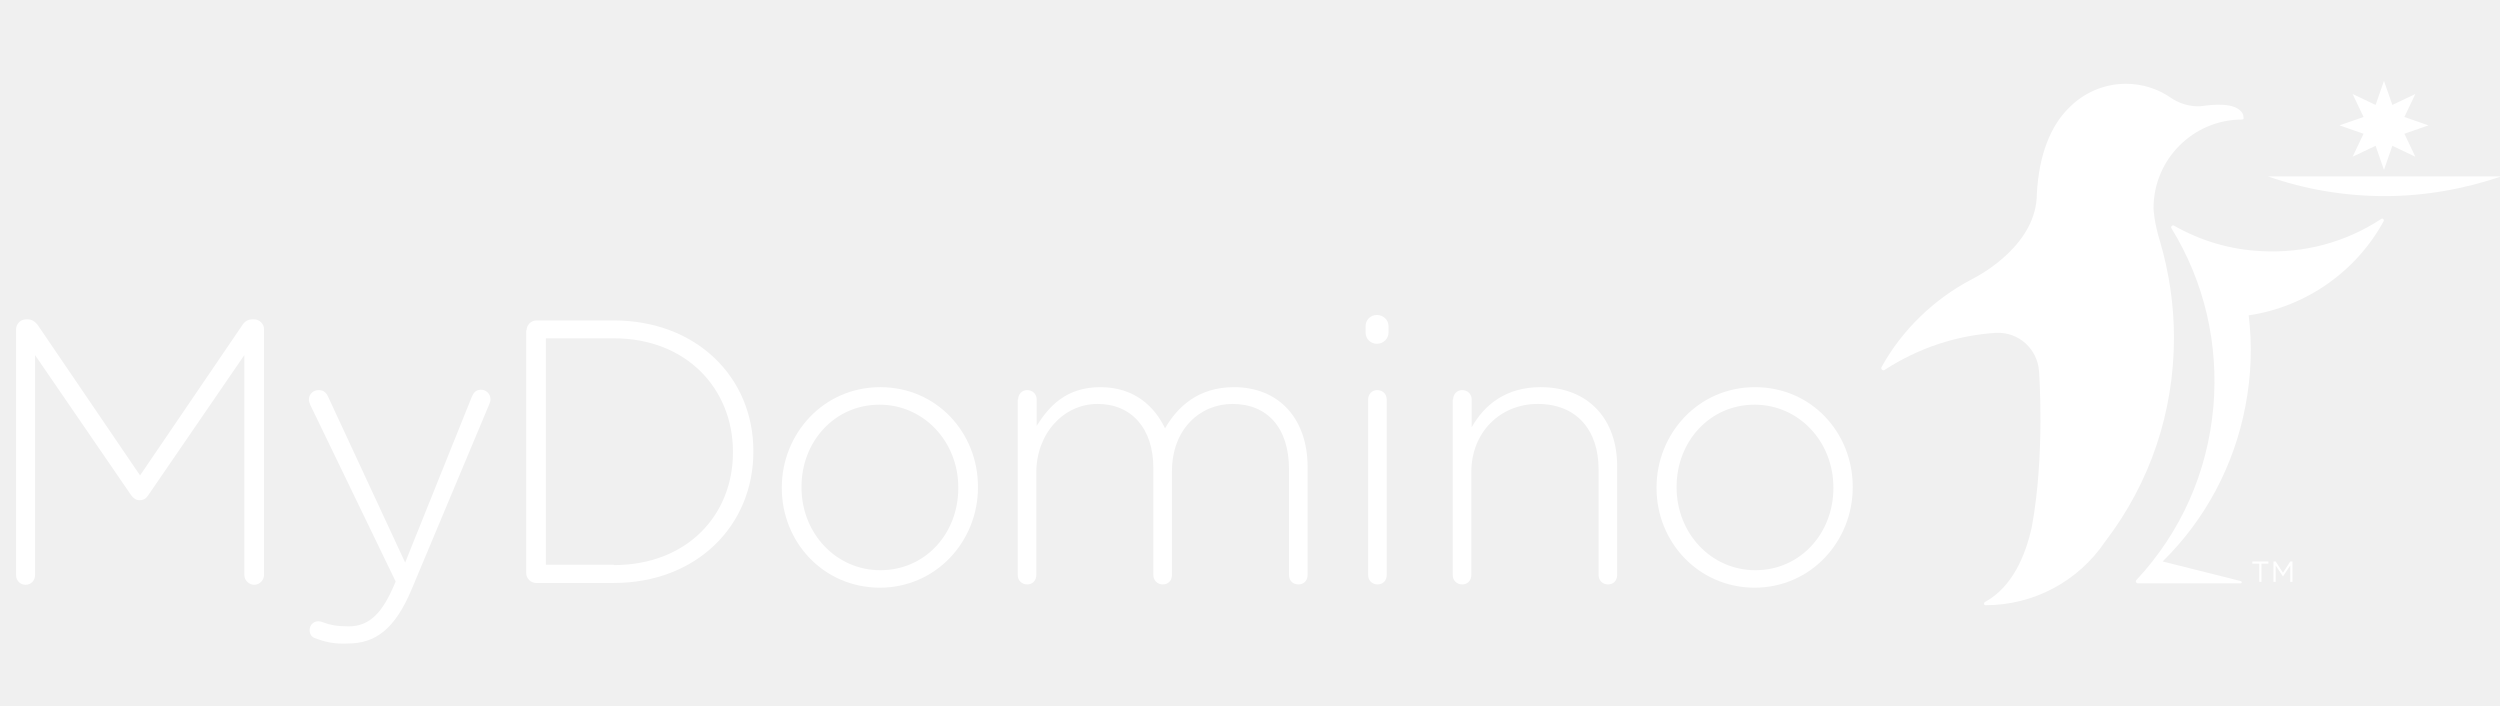
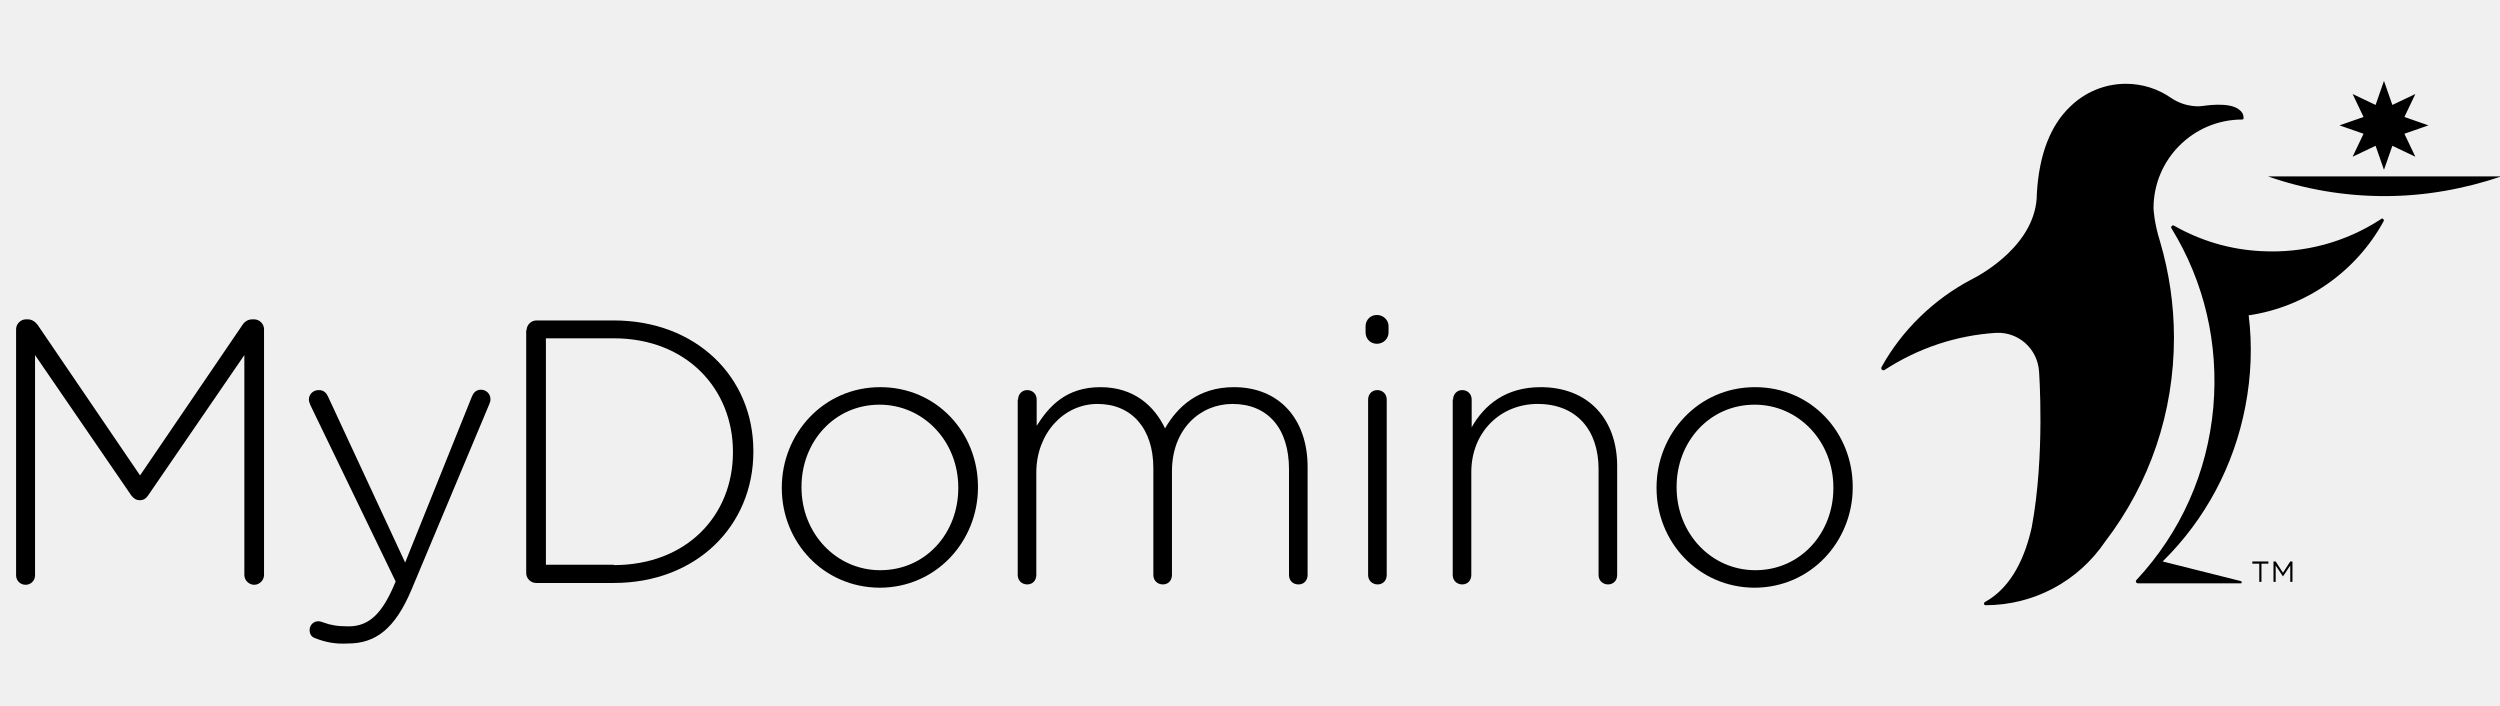
<svg xmlns="http://www.w3.org/2000/svg" width="179px" height="100%" viewBox="0 0 170 48" version="1.1" xml:space="preserve" style="fill-rule:evenodd;clip-rule:evenodd;stroke-linejoin:round;stroke-miterlimit:1.414;">
  <g>
-     <path d="M1.094,22.385c0,-0.347 0.298,-0.669 0.67,-0.669l0.124,0c0.272,0 0.495,0.148 0.669,0.372l6.967,10.24l6.968,-10.24c0.148,-0.224 0.371,-0.372 0.669,-0.372l0.124,0c0.347,0 0.669,0.297 0.669,0.669l0,16.712c0,0.347 -0.297,0.669 -0.669,0.669c-0.347,0 -0.669,-0.297 -0.669,-0.669l0,-14.951l-6.546,9.545c-0.149,0.224 -0.323,0.323 -0.571,0.323c-0.223,0 -0.396,-0.099 -0.57,-0.323l-6.546,-9.545l0,14.975c0,0.348 -0.272,0.645 -0.644,0.645c-0.347,0 -0.645,-0.273 -0.645,-0.645l0,-16.736l0,0Z" style="fill:#fff;fill-rule:nonzero;" />
-     <path d="M21.401,43.386c-0.198,-0.074 -0.347,-0.248 -0.347,-0.545c0,-0.323 0.248,-0.595 0.595,-0.595c0.124,0 0.248,0.049 0.397,0.099c0.396,0.149 0.867,0.248 1.661,0.248c1.438,0 2.306,-0.942 3.124,-2.876l0.074,-0.174l-5.802,-12.001c-0.049,-0.124 -0.099,-0.248 -0.099,-0.372c0,-0.347 0.273,-0.644 0.67,-0.644c0.372,0 0.545,0.223 0.669,0.521l5.207,11.207l4.537,-11.282c0.1,-0.248 0.273,-0.471 0.62,-0.471c0.347,0 0.645,0.273 0.645,0.645c0,0.124 -0.025,0.198 -0.074,0.322l-5.282,12.596c-1.14,2.727 -2.479,3.694 -4.339,3.694c-0.892,0.05 -1.562,-0.099 -2.256,-0.372l0,0Z" style="fill:#fff;fill-rule:nonzero;" />
-     <path d="M35.807,22.46c0,-0.348 0.297,-0.67 0.669,-0.67l5.256,0c5.604,0 9.497,3.843 9.497,8.877l0,0.049c0,5.033 -3.868,8.926 -9.497,8.926l-5.281,0c-0.347,0 -0.669,-0.297 -0.669,-0.669l0,-16.513l0.025,0ZM41.732,38.427c4.984,0 8.108,-3.397 8.108,-7.661l0,-0.05c0,-4.24 -3.124,-7.711 -8.108,-7.711l-4.611,0l0,15.397l4.611,0l0,0.025Z" style="fill:#fff;fill-rule:nonzero;" />
-     <path d="M53.163,33.196l0,-0.05c0,-3.645 2.826,-6.819 6.694,-6.819c3.843,0 6.645,3.1 6.645,6.769l0,0.05c0,3.645 -2.826,6.818 -6.694,6.818c-3.843,-0.024 -6.645,-3.124 -6.645,-6.768ZM65.163,33.196l0,-0.05c0,-3.124 -2.355,-5.628 -5.355,-5.628c-3.075,0 -5.306,2.529 -5.306,5.578l0,0.05c0,3.124 2.355,5.628 5.355,5.628c3.1,0 5.306,-2.529 5.306,-5.578Z" style="fill:#fff;fill-rule:nonzero;" />
-     <path d="M69.23,27.17c0,-0.347 0.248,-0.644 0.62,-0.644c0.347,0 0.644,0.248 0.644,0.644l0,1.786c0.843,-1.339 2.009,-2.629 4.339,-2.629c2.281,0 3.67,1.29 4.389,2.802c0.843,-1.463 2.256,-2.802 4.686,-2.802c3.075,0 5.009,2.158 5.009,5.43l0,7.34c0,0.372 -0.248,0.644 -0.62,0.644c-0.372,0 -0.645,-0.248 -0.645,-0.644l0,-7.191c0,-2.802 -1.463,-4.438 -3.843,-4.438c-2.182,0 -4.116,1.686 -4.116,4.587l0,7.042c0,0.372 -0.248,0.644 -0.62,0.644c-0.347,0 -0.645,-0.248 -0.645,-0.644l0,-7.265c0,-2.703 -1.487,-4.364 -3.793,-4.364c-2.331,0 -4.166,2.033 -4.166,4.661l0,6.968c0,0.372 -0.248,0.644 -0.619,0.644c-0.348,0 -0.645,-0.248 -0.645,-0.644l0,-11.927l0.025,0Z" style="fill:#fff;fill-rule:nonzero;" />
-     <path d="M92.859,22.187c0,-0.422 0.322,-0.769 0.769,-0.769c0.421,0 0.793,0.322 0.793,0.769l0,0.421c0,0.422 -0.347,0.769 -0.793,0.769c-0.422,0 -0.769,-0.322 -0.769,-0.769l0,-0.421l0,0ZM93.032,27.17c0,-0.347 0.248,-0.644 0.62,-0.644c0.347,0 0.645,0.248 0.645,0.644l0,11.927c0,0.372 -0.248,0.644 -0.62,0.644c-0.347,0 -0.645,-0.248 -0.645,-0.644l0,-11.927Z" style="fill:#fff;fill-rule:nonzero;" />
-     <path d="M98.81,27.17c0,-0.347 0.248,-0.644 0.62,-0.644c0.347,0 0.644,0.248 0.644,0.644l0,1.885c0.868,-1.537 2.331,-2.728 4.686,-2.728c3.298,0 5.207,2.232 5.207,5.356l0,7.414c0,0.372 -0.248,0.644 -0.62,0.644c-0.347,0 -0.644,-0.248 -0.644,-0.644l0,-7.191c0,-2.678 -1.513,-4.438 -4.141,-4.438c-2.554,0 -4.513,1.934 -4.513,4.637l0,6.992c0,0.372 -0.248,0.644 -0.619,0.644c-0.348,0 -0.645,-0.248 -0.645,-0.644l0,-11.927l0.025,0Z" style="fill:#fff;fill-rule:nonzero;" />
-     <path d="M112.645,33.196l0,-0.05c0,-3.645 2.827,-6.819 6.695,-6.819c3.843,0 6.645,3.1 6.645,6.769l0,0.05c0,3.645 -2.827,6.818 -6.695,6.818c-3.818,-0.024 -6.645,-3.124 -6.645,-6.768ZM124.67,33.196l0,-0.05c0,-3.124 -2.355,-5.628 -5.355,-5.628c-3.075,0 -5.306,2.529 -5.306,5.578l0,0.05c0,3.124 2.355,5.628 5.355,5.628c3.075,0 5.306,-2.529 5.306,-5.578Z" style="fill:#fff;fill-rule:nonzero;" />
+     <path d="M1.094,22.385c0,-0.347 0.298,-0.669 0.67,-0.669l0.124,0c0.272,0 0.495,0.148 0.669,0.372l6.967,10.24l6.968,-10.24c0.148,-0.224 0.371,-0.372 0.669,-0.372l0.124,0c0.347,0 0.669,0.297 0.669,0.669l0,16.712c0,0.347 -0.297,0.669 -0.669,0.669c-0.347,0 -0.669,-0.297 -0.669,-0.669l0,-14.951l-6.546,9.545c-0.149,0.224 -0.323,0.323 -0.571,0.323c-0.223,0 -0.396,-0.099 -0.57,-0.323l-6.546,-9.545l0,14.975c0,0.348 -0.272,0.645 -0.644,0.645c-0.347,0 -0.645,-0.273 -0.645,-0.645l0,-16.736l0,0Z" style="fill-rule:nonzero;" />
+     <path d="M21.401,43.386c-0.198,-0.074 -0.347,-0.248 -0.347,-0.545c0,-0.323 0.248,-0.595 0.595,-0.595c0.124,0 0.248,0.049 0.397,0.099c0.396,0.149 0.867,0.248 1.661,0.248c1.438,0 2.306,-0.942 3.124,-2.876l0.074,-0.174l-5.802,-12.001c-0.049,-0.124 -0.099,-0.248 -0.099,-0.372c0,-0.347 0.273,-0.644 0.67,-0.644c0.372,0 0.545,0.223 0.669,0.521l5.207,11.207l4.537,-11.282c0.1,-0.248 0.273,-0.471 0.62,-0.471c0.347,0 0.645,0.273 0.645,0.645c0,0.124 -0.025,0.198 -0.074,0.322l-5.282,12.596c-1.14,2.727 -2.479,3.694 -4.339,3.694c-0.892,0.05 -1.562,-0.099 -2.256,-0.372l0,0Z" style="fill-rule:nonzero;" />
+     <path d="M35.807,22.46c0,-0.348 0.297,-0.67 0.669,-0.67l5.256,0c5.604,0 9.497,3.843 9.497,8.877l0,0.049c0,5.033 -3.868,8.926 -9.497,8.926l-5.281,0c-0.347,0 -0.669,-0.297 -0.669,-0.669l0,-16.513l0.025,0ZM41.732,38.427c4.984,0 8.108,-3.397 8.108,-7.661l0,-0.05c0,-4.24 -3.124,-7.711 -8.108,-7.711l-4.611,0l0,15.397l4.611,0l0,0.025Z" style="fill-rule:nonzero;" />
+     <path d="M53.163,33.196l0,-0.05c0,-3.645 2.826,-6.819 6.694,-6.819c3.843,0 6.645,3.1 6.645,6.769l0,0.05c0,3.645 -2.826,6.818 -6.694,6.818c-3.843,-0.024 -6.645,-3.124 -6.645,-6.768ZM65.163,33.196l0,-0.05c0,-3.124 -2.355,-5.628 -5.355,-5.628c-3.075,0 -5.306,2.529 -5.306,5.578l0,0.05c0,3.124 2.355,5.628 5.355,5.628c3.1,0 5.306,-2.529 5.306,-5.578Z" style="fill-rule:nonzero;" />
+     <path d="M69.23,27.17c0,-0.347 0.248,-0.644 0.62,-0.644c0.347,0 0.644,0.248 0.644,0.644l0,1.786c0.843,-1.339 2.009,-2.629 4.339,-2.629c2.281,0 3.67,1.29 4.389,2.802c0.843,-1.463 2.256,-2.802 4.686,-2.802c3.075,0 5.009,2.158 5.009,5.43l0,7.34c0,0.372 -0.248,0.644 -0.62,0.644c-0.372,0 -0.645,-0.248 -0.645,-0.644l0,-7.191c0,-2.802 -1.463,-4.438 -3.843,-4.438c-2.182,0 -4.116,1.686 -4.116,4.587l0,7.042c0,0.372 -0.248,0.644 -0.62,0.644c-0.347,0 -0.645,-0.248 -0.645,-0.644l0,-7.265c0,-2.703 -1.487,-4.364 -3.793,-4.364c-2.331,0 -4.166,2.033 -4.166,4.661l0,6.968c0,0.372 -0.248,0.644 -0.619,0.644c-0.348,0 -0.645,-0.248 -0.645,-0.644l0,-11.927l0.025,0Z" style="fill-rule:nonzero;" />
+     <path d="M92.859,22.187c0,-0.422 0.322,-0.769 0.769,-0.769c0.421,0 0.793,0.322 0.793,0.769l0,0.421c0,0.422 -0.347,0.769 -0.793,0.769c-0.422,0 -0.769,-0.322 -0.769,-0.769l0,-0.421l0,0ZM93.032,27.17c0,-0.347 0.248,-0.644 0.62,-0.644c0.347,0 0.645,0.248 0.645,0.644l0,11.927c0,0.372 -0.248,0.644 -0.62,0.644c-0.347,0 -0.645,-0.248 -0.645,-0.644l0,-11.927Z" style="fill-rule:nonzero;" />
+     <path d="M98.81,27.17c0,-0.347 0.248,-0.644 0.62,-0.644c0.347,0 0.644,0.248 0.644,0.644l0,1.885c0.868,-1.537 2.331,-2.728 4.686,-2.728c3.298,0 5.207,2.232 5.207,5.356l0,7.414c0,0.372 -0.248,0.644 -0.62,0.644c-0.347,0 -0.644,-0.248 -0.644,-0.644l0,-7.191c0,-2.678 -1.513,-4.438 -4.141,-4.438c-2.554,0 -4.513,1.934 -4.513,4.637l0,6.992c0,0.372 -0.248,0.644 -0.619,0.644c-0.348,0 -0.645,-0.248 -0.645,-0.644l0,-11.927l0.025,0Z" style="fill-rule:nonzero;" />
+     <path d="M112.645,33.196l0,-0.05c0,-3.645 2.827,-6.819 6.695,-6.819c3.843,0 6.645,3.1 6.645,6.769l0,0.05c0,3.645 -2.827,6.818 -6.695,6.818c-3.818,-0.024 -6.645,-3.124 -6.645,-6.768ZM124.67,33.196l0,-0.05c0,-3.124 -2.355,-5.628 -5.355,-5.628c-3.075,0 -5.306,2.529 -5.306,5.578l0,0.05c0,3.124 2.355,5.628 5.355,5.628c3.075,0 5.306,-2.529 5.306,-5.578Z" style="fill-rule:nonzero;" />
  </g>
-   <path d="M153.631,38.328l-0.472,0l0,-0.149l1.091,0l0,0.149l-0.471,0l0,1.24l-0.148,0l0,-1.24ZM154.597,38.179l0.149,0l0.496,0.769l0.496,-0.769l0.149,0l0,1.389l-0.149,0l0,-1.116l-0.496,0.744l-0.496,-0.744l0,1.116l-0.149,0l0,-1.389ZM159.085,8.525l1.637,0.57l-0.744,1.562l1.562,-0.744l0.57,1.637l0.571,-1.637l1.562,0.744l-0.744,-1.562l1.636,-0.57l-1.636,-0.57l0.744,-1.562l-1.562,0.743l-0.571,-1.636l-0.57,1.636l-1.562,-0.743l0.744,1.562l-1.637,0.57ZM154.226,11.996c2.479,0.868 5.157,1.339 7.934,1.339c2.777,0 5.43,-0.496 7.934,-1.339l-15.868,0ZM147.06,38.179c2.901,-2.851 4.86,-6.521 5.628,-10.562c0.397,-2.058 0.471,-4.141 0.223,-6.174c3.868,-0.57 7.29,-2.951 9.174,-6.397c0.025,-0.05 0.025,-0.099 -0.024,-0.149c-0.05,-0.049 -0.1,-0.049 -0.149,0c-2.43,1.587 -5.232,2.331 -8.108,2.182c-2.132,-0.099 -4.141,-0.694 -5.975,-1.736c-0.05,-0.024 -0.1,-0.024 -0.149,0.025c-0.05,0.05 -0.05,0.099 -0.025,0.149c2.256,3.67 3.223,7.885 2.851,12.174c-0.396,4.438 -2.206,8.505 -5.231,11.753c-0.05,0.049 -0.05,0.124 0,0.173c0.025,0.025 0.049,0.05 0.099,0.05l6.992,0c0.05,0 0.074,-0.025 0.074,-0.074c0,-0.025 -0.024,-0.05 -0.049,-0.075l-5.331,-1.339l0,0ZM135.729,22.633c1.537,-0.074 2.826,1.091 2.926,2.628c0,0 0.421,5.678 -0.496,10.588c-0.422,1.909 -1.314,4.066 -3.174,5.082c-0.05,0.025 -0.074,0.075 -0.074,0.124c0,0.05 0.049,0.1 0.099,0.1c3.273,0 6.298,-1.612 8.132,-4.315c3.075,-4.016 4.687,-8.827 4.687,-13.885c0,-2.206 -0.323,-4.413 -0.943,-6.521c-0.421,-1.338 -0.446,-2.256 -0.446,-2.281c0,-3.322 2.703,-6.025 6.025,-6.025c0.025,0 0.05,-0.025 0.075,-0.025c0.024,-0.024 0.024,-0.049 0.024,-0.074c0,-0.248 -0.099,-0.421 -0.297,-0.57c-0.694,-0.571 -2.455,-0.248 -2.529,-0.248c0,0 -1.042,0.173 -2.133,-0.57c-0.867,-0.596 -1.909,-0.943 -3.049,-0.943c-1.463,0 -2.802,0.595 -3.769,1.538c-1.364,1.289 -2.132,3.297 -2.281,5.926c0,3.421 -3.719,5.479 -4.463,5.851c-2.504,1.314 -4.711,3.422 -6.1,5.951c-0.024,0.049 -0.024,0.124 0.025,0.173c0.05,0.05 0.124,0.05 0.174,0.025c2.33,-1.512 4.909,-2.355 7.587,-2.529l0,0Z" style="fill:#fff;fill-rule:nonzero;" />
+   <path d="M153.631,38.328l-0.472,0l0,-0.149l1.091,0l0,0.149l-0.471,0l0,1.24l-0.148,0l0,-1.24ZM154.597,38.179l0.149,0l0.496,0.769l0.496,-0.769l0.149,0l0,1.389l-0.149,0l0,-1.116l-0.496,0.744l-0.496,-0.744l0,1.116l-0.149,0l0,-1.389ZM159.085,8.525l1.637,0.57l-0.744,1.562l1.562,-0.744l0.57,1.637l0.571,-1.637l1.562,0.744l-0.744,-1.562l1.636,-0.57l-1.636,-0.57l0.744,-1.562l-1.562,0.743l-0.571,-1.636l-0.57,1.636l-1.562,-0.743l0.744,1.562l-1.637,0.57ZM154.226,11.996c2.479,0.868 5.157,1.339 7.934,1.339c2.777,0 5.43,-0.496 7.934,-1.339l-15.868,0ZM147.06,38.179c2.901,-2.851 4.86,-6.521 5.628,-10.562c0.397,-2.058 0.471,-4.141 0.223,-6.174c3.868,-0.57 7.29,-2.951 9.174,-6.397c0.025,-0.05 0.025,-0.099 -0.024,-0.149c-0.05,-0.049 -0.1,-0.049 -0.149,0c-2.43,1.587 -5.232,2.331 -8.108,2.182c-2.132,-0.099 -4.141,-0.694 -5.975,-1.736c-0.05,-0.024 -0.1,-0.024 -0.149,0.025c-0.05,0.05 -0.05,0.099 -0.025,0.149c2.256,3.67 3.223,7.885 2.851,12.174c-0.396,4.438 -2.206,8.505 -5.231,11.753c-0.05,0.049 -0.05,0.124 0,0.173c0.025,0.025 0.049,0.05 0.099,0.05l6.992,0c0.05,0 0.074,-0.025 0.074,-0.074c0,-0.025 -0.024,-0.05 -0.049,-0.075l-5.331,-1.339l0,0ZM135.729,22.633c1.537,-0.074 2.826,1.091 2.926,2.628c0,0 0.421,5.678 -0.496,10.588c-0.422,1.909 -1.314,4.066 -3.174,5.082c-0.05,0.025 -0.074,0.075 -0.074,0.124c0,0.05 0.049,0.1 0.099,0.1c3.273,0 6.298,-1.612 8.132,-4.315c3.075,-4.016 4.687,-8.827 4.687,-13.885c0,-2.206 -0.323,-4.413 -0.943,-6.521c-0.421,-1.338 -0.446,-2.256 -0.446,-2.281c0,-3.322 2.703,-6.025 6.025,-6.025c0.025,0 0.05,-0.025 0.075,-0.025c0.024,-0.024 0.024,-0.049 0.024,-0.074c0,-0.248 -0.099,-0.421 -0.297,-0.57c-0.694,-0.571 -2.455,-0.248 -2.529,-0.248c0,0 -1.042,0.173 -2.133,-0.57c-0.867,-0.596 -1.909,-0.943 -3.049,-0.943c-1.463,0 -2.802,0.595 -3.769,1.538c-1.364,1.289 -2.132,3.297 -2.281,5.926c0,3.421 -3.719,5.479 -4.463,5.851c-2.504,1.314 -4.711,3.422 -6.1,5.951c-0.024,0.049 -0.024,0.124 0.025,0.173c0.05,0.05 0.124,0.05 0.174,0.025c2.33,-1.512 4.909,-2.355 7.587,-2.529l0,0Z" style="fill-rule:nonzero;" />
</svg>
